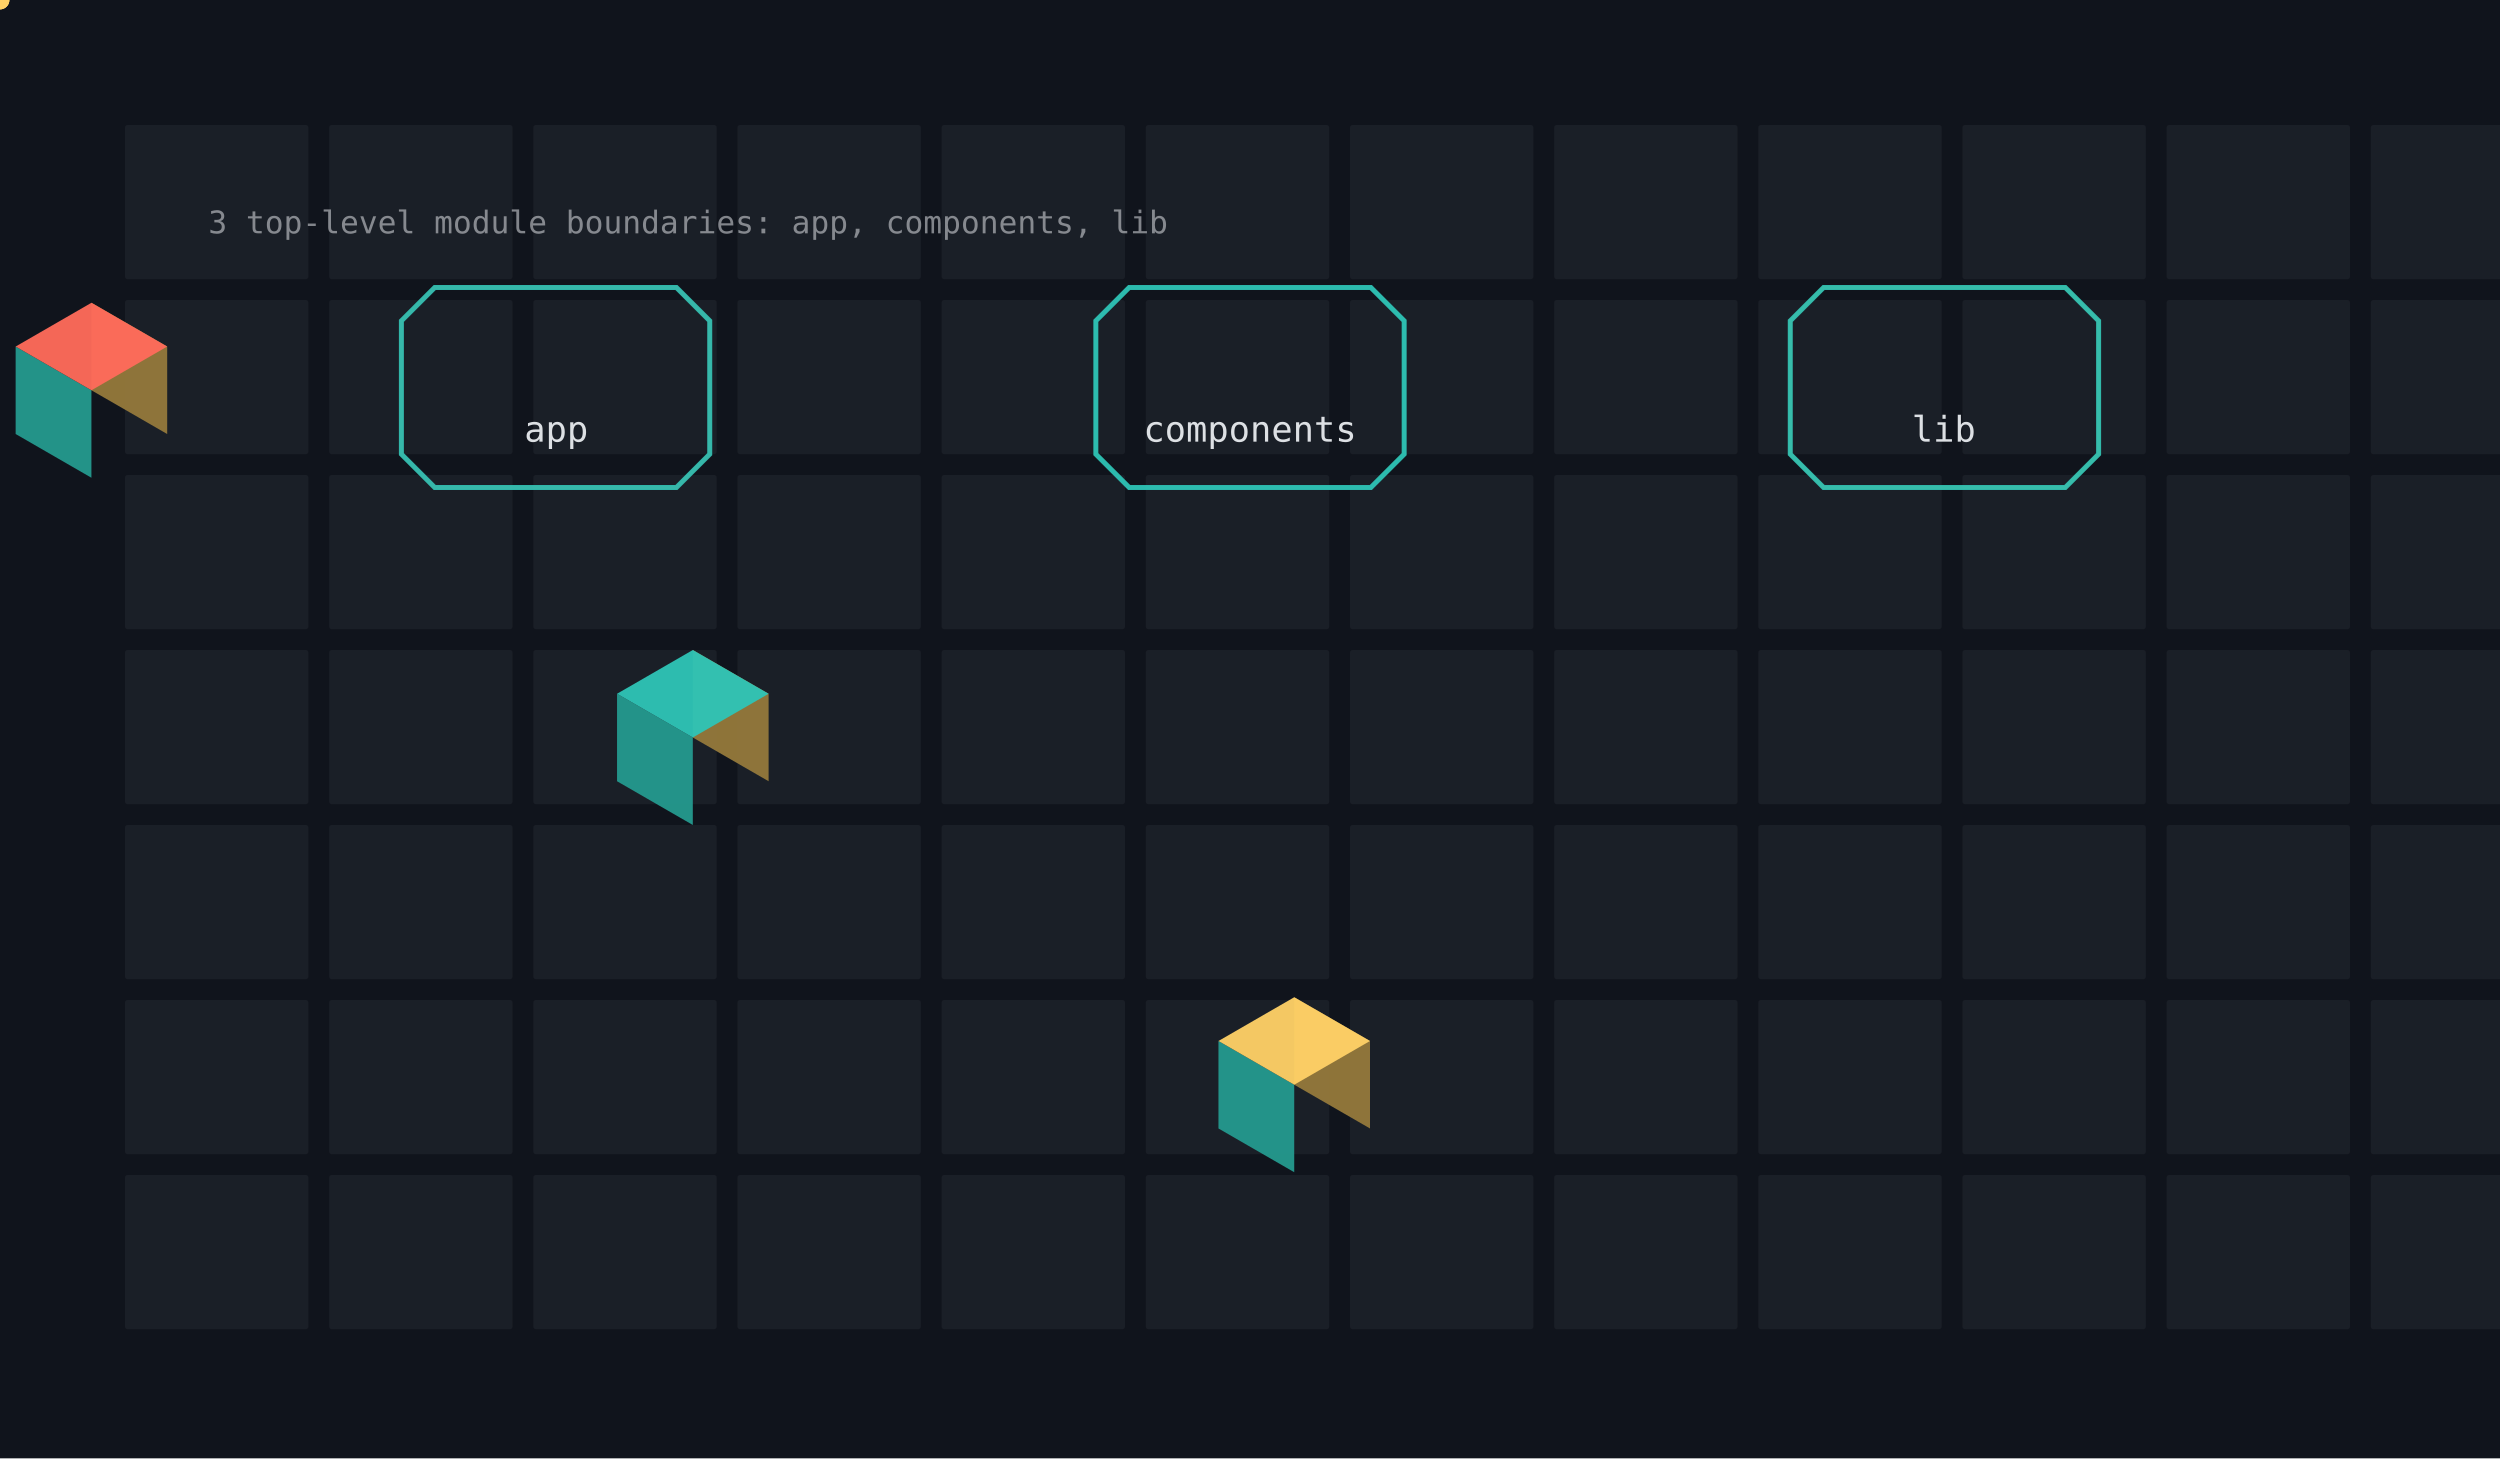
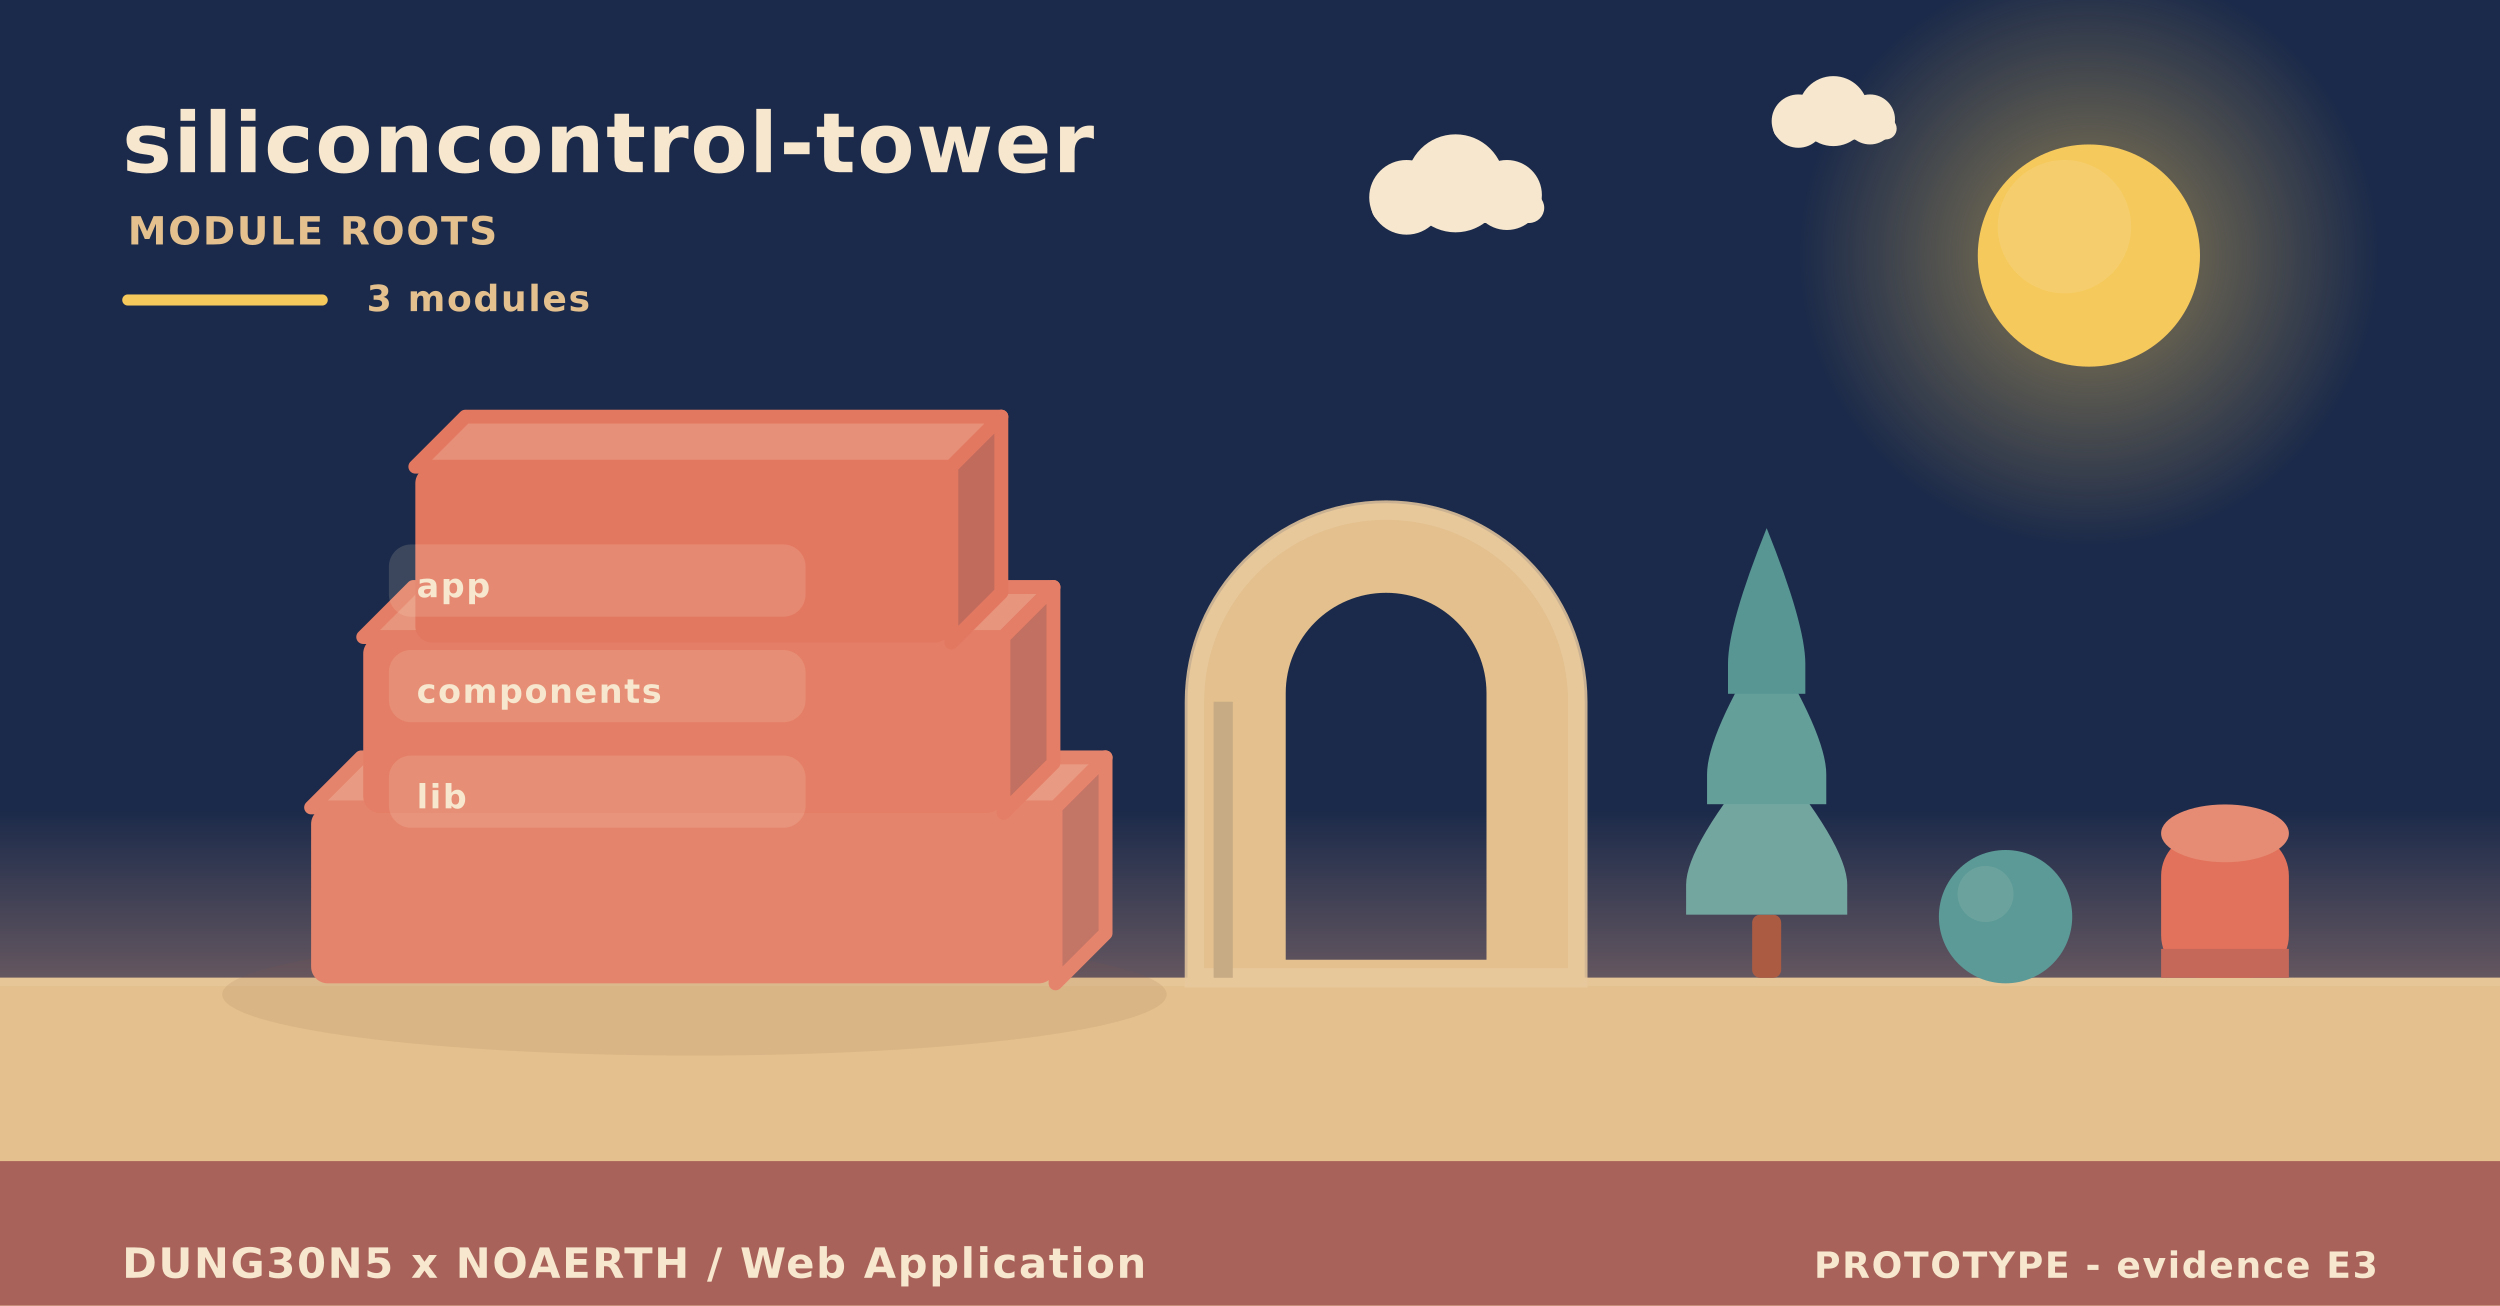
- <svg xmlns="http://www.w3.org/2000/svg" viewBox="0 0 1200 700" width="1200" height="700" role="img" aria-label="siliconcontrol-tower architecture">
-   <rect width="1200" height="700" fill="#10141c" />
-   <defs>
-     <linearGradient id="ga" x1="0" y1="0" x2="1" y2="1">
-       <stop offset="0%" stop-color="#ff6b5a" />
-       <stop offset="100%" stop-color="#2ec4b6" />
-     </linearGradient>
-   </defs>
-   <rect x="60.00" y="60.00" width="88.00" height="74.00" rx="1.20" fill="#f2f5f9" opacity="0.05" />
-   <rect x="158.00" y="60.00" width="88.00" height="74.00" rx="1.20" fill="#f2f5f9" opacity="0.05" />
-   <rect x="256.00" y="60.00" width="88.00" height="74.00" rx="1.20" fill="#f2f5f9" opacity="0.05" />
-   <rect x="354.00" y="60.00" width="88.00" height="74.00" rx="1.20" fill="#f2f5f9" opacity="0.05" />
-   <rect x="452.00" y="60.00" width="88.00" height="74.00" rx="1.20" fill="#f2f5f9" opacity="0.05" />
-   <rect x="550.00" y="60.00" width="88.00" height="74.00" rx="1.20" fill="#f2f5f9" opacity="0.05" />
-   <rect x="648.00" y="60.00" width="88.00" height="74.00" rx="1.20" fill="#f2f5f9" opacity="0.05" />
-   <rect x="746.00" y="60.00" width="88.00" height="74.00" rx="1.20" fill="#f2f5f9" opacity="0.05" />
-   <rect x="844.00" y="60.00" width="88.00" height="74.00" rx="1.20" fill="#f2f5f9" opacity="0.05" />
-   <rect x="942.00" y="60.00" width="88.00" height="74.00" rx="1.20" fill="#f2f5f9" opacity="0.05" />
-   <rect x="1040.00" y="60.00" width="88.00" height="74.00" rx="1.20" fill="#f2f5f9" opacity="0.05" />
-   <rect x="1138.00" y="60.00" width="88.00" height="74.00" rx="1.20" fill="#f2f5f9" opacity="0.05" />
-   <rect x="60.00" y="144.00" width="88.00" height="74.00" rx="1.20" fill="#f2f5f9" opacity="0.05" />
-   <rect x="158.00" y="144.00" width="88.00" height="74.00" rx="1.20" fill="#f2f5f9" opacity="0.05" />
-   <rect x="256.00" y="144.00" width="88.00" height="74.00" rx="1.20" fill="#f2f5f9" opacity="0.05" />
-   <rect x="354.00" y="144.00" width="88.00" height="74.00" rx="1.20" fill="#f2f5f9" opacity="0.05" />
-   <rect x="452.00" y="144.00" width="88.00" height="74.00" rx="1.20" fill="#f2f5f9" opacity="0.05" />
-   <rect x="550.00" y="144.00" width="88.00" height="74.00" rx="1.20" fill="#f2f5f9" opacity="0.05" />
-   <rect x="648.00" y="144.00" width="88.00" height="74.00" rx="1.20" fill="#f2f5f9" opacity="0.05" />
-   <rect x="746.00" y="144.00" width="88.00" height="74.00" rx="1.20" fill="#f2f5f9" opacity="0.05" />
-   <rect x="844.00" y="144.00" width="88.00" height="74.00" rx="1.20" fill="#f2f5f9" opacity="0.05" />
-   <rect x="942.00" y="144.00" width="88.00" height="74.00" rx="1.20" fill="#f2f5f9" opacity="0.05" />
-   <rect x="1040.00" y="144.00" width="88.00" height="74.00" rx="1.20" fill="#f2f5f9" opacity="0.05" />
-   <rect x="1138.00" y="144.00" width="88.00" height="74.00" rx="1.20" fill="#f2f5f9" opacity="0.05" />
-   <rect x="60.00" y="228.00" width="88.00" height="74.00" rx="1.20" fill="#f2f5f9" opacity="0.05" />
-   <rect x="158.00" y="228.00" width="88.00" height="74.00" rx="1.20" fill="#f2f5f9" opacity="0.05" />
-   <rect x="256.00" y="228.00" width="88.00" height="74.00" rx="1.20" fill="#f2f5f9" opacity="0.05" />
-   <rect x="354.00" y="228.00" width="88.00" height="74.00" rx="1.20" fill="#f2f5f9" opacity="0.05" />
-   <rect x="452.00" y="228.00" width="88.00" height="74.00" rx="1.20" fill="#f2f5f9" opacity="0.05" />
-   <rect x="550.00" y="228.00" width="88.00" height="74.00" rx="1.20" fill="#f2f5f9" opacity="0.05" />
-   <rect x="648.00" y="228.00" width="88.00" height="74.00" rx="1.20" fill="#f2f5f9" opacity="0.05" />
-   <rect x="746.00" y="228.00" width="88.00" height="74.00" rx="1.20" fill="#f2f5f9" opacity="0.05" />
-   <rect x="844.00" y="228.00" width="88.00" height="74.00" rx="1.20" fill="#f2f5f9" opacity="0.05" />
-   <rect x="942.00" y="228.00" width="88.00" height="74.00" rx="1.20" fill="#f2f5f9" opacity="0.05" />
-   <rect x="1040.00" y="228.00" width="88.00" height="74.00" rx="1.20" fill="#f2f5f9" opacity="0.05" />
-   <rect x="1138.00" y="228.00" width="88.00" height="74.00" rx="1.20" fill="#f2f5f9" opacity="0.05" />
-   <rect x="60.00" y="312.00" width="88.00" height="74.00" rx="1.20" fill="#f2f5f9" opacity="0.05" />
-   <rect x="158.00" y="312.00" width="88.00" height="74.00" rx="1.20" fill="#f2f5f9" opacity="0.05" />
-   <rect x="256.00" y="312.00" width="88.00" height="74.00" rx="1.20" fill="#f2f5f9" opacity="0.05" />
-   <rect x="354.00" y="312.00" width="88.00" height="74.00" rx="1.20" fill="#f2f5f9" opacity="0.05" />
-   <rect x="452.00" y="312.00" width="88.00" height="74.00" rx="1.20" fill="#f2f5f9" opacity="0.05" />
-   <rect x="550.00" y="312.00" width="88.00" height="74.00" rx="1.20" fill="#f2f5f9" opacity="0.05" />
-   <rect x="648.00" y="312.00" width="88.00" height="74.00" rx="1.20" fill="#f2f5f9" opacity="0.05" />
-   <rect x="746.00" y="312.00" width="88.00" height="74.00" rx="1.20" fill="#f2f5f9" opacity="0.05" />
-   <rect x="844.00" y="312.00" width="88.00" height="74.00" rx="1.20" fill="#f2f5f9" opacity="0.05" />
-   <rect x="942.00" y="312.00" width="88.00" height="74.00" rx="1.20" fill="#f2f5f9" opacity="0.05" />
-   <rect x="1040.00" y="312.00" width="88.00" height="74.00" rx="1.20" fill="#f2f5f9" opacity="0.05" />
-   <rect x="1138.00" y="312.00" width="88.00" height="74.00" rx="1.20" fill="#f2f5f9" opacity="0.05" />
-   <rect x="60.00" y="396.00" width="88.00" height="74.00" rx="1.20" fill="#f2f5f9" opacity="0.05" />
-   <rect x="158.00" y="396.00" width="88.00" height="74.00" rx="1.20" fill="#f2f5f9" opacity="0.05" />
-   <rect x="256.00" y="396.00" width="88.00" height="74.00" rx="1.20" fill="#f2f5f9" opacity="0.05" />
-   <rect x="354.00" y="396.00" width="88.00" height="74.00" rx="1.20" fill="#f2f5f9" opacity="0.05" />
-   <rect x="452.00" y="396.00" width="88.00" height="74.00" rx="1.20" fill="#f2f5f9" opacity="0.05" />
-   <rect x="550.00" y="396.00" width="88.00" height="74.00" rx="1.20" fill="#f2f5f9" opacity="0.05" />
-   <rect x="648.00" y="396.00" width="88.00" height="74.00" rx="1.20" fill="#f2f5f9" opacity="0.05" />
-   <rect x="746.00" y="396.00" width="88.00" height="74.00" rx="1.20" fill="#f2f5f9" opacity="0.05" />
-   <rect x="844.00" y="396.00" width="88.00" height="74.00" rx="1.20" fill="#f2f5f9" opacity="0.05" />
-   <rect x="942.00" y="396.00" width="88.00" height="74.00" rx="1.20" fill="#f2f5f9" opacity="0.05" />
-   <rect x="1040.00" y="396.00" width="88.00" height="74.00" rx="1.20" fill="#f2f5f9" opacity="0.05" />
-   <rect x="1138.00" y="396.00" width="88.00" height="74.00" rx="1.20" fill="#f2f5f9" opacity="0.05" />
-   <rect x="60.00" y="480.00" width="88.00" height="74.00" rx="1.20" fill="#f2f5f9" opacity="0.05" />
-   <rect x="158.00" y="480.00" width="88.00" height="74.00" rx="1.20" fill="#f2f5f9" opacity="0.05" />
-   <rect x="256.00" y="480.00" width="88.00" height="74.00" rx="1.20" fill="#f2f5f9" opacity="0.05" />
-   <rect x="354.00" y="480.00" width="88.00" height="74.00" rx="1.20" fill="#f2f5f9" opacity="0.05" />
-   <rect x="452.00" y="480.00" width="88.00" height="74.00" rx="1.20" fill="#f2f5f9" opacity="0.05" />
-   <rect x="550.00" y="480.00" width="88.00" height="74.00" rx="1.20" fill="#f2f5f9" opacity="0.05" />
-   <rect x="648.00" y="480.00" width="88.00" height="74.00" rx="1.20" fill="#f2f5f9" opacity="0.05" />
-   <rect x="746.00" y="480.00" width="88.00" height="74.00" rx="1.20" fill="#f2f5f9" opacity="0.05" />
-   <rect x="844.00" y="480.00" width="88.00" height="74.00" rx="1.20" fill="#f2f5f9" opacity="0.05" />
-   <rect x="942.00" y="480.00" width="88.00" height="74.00" rx="1.20" fill="#f2f5f9" opacity="0.05" />
-   <rect x="1040.00" y="480.00" width="88.00" height="74.00" rx="1.20" fill="#f2f5f9" opacity="0.05" />
-   <rect x="1138.00" y="480.00" width="88.00" height="74.00" rx="1.20" fill="#f2f5f9" opacity="0.05" />
-   <rect x="60.00" y="564.00" width="88.00" height="74.00" rx="1.20" fill="#f2f5f9" opacity="0.05" />
-   <rect x="158.00" y="564.00" width="88.00" height="74.00" rx="1.20" fill="#f2f5f9" opacity="0.05" />
-   <rect x="256.00" y="564.00" width="88.00" height="74.00" rx="1.20" fill="#f2f5f9" opacity="0.05" />
-   <rect x="354.00" y="564.00" width="88.00" height="74.00" rx="1.20" fill="#f2f5f9" opacity="0.05" />
-   <rect x="452.00" y="564.00" width="88.00" height="74.00" rx="1.20" fill="#f2f5f9" opacity="0.05" />
-   <rect x="550.00" y="564.00" width="88.00" height="74.00" rx="1.20" fill="#f2f5f9" opacity="0.05" />
-   <rect x="648.00" y="564.00" width="88.00" height="74.00" rx="1.20" fill="#f2f5f9" opacity="0.05" />
-   <rect x="746.00" y="564.00" width="88.00" height="74.00" rx="1.20" fill="#f2f5f9" opacity="0.05" />
-   <rect x="844.00" y="564.00" width="88.00" height="74.00" rx="1.20" fill="#f2f5f9" opacity="0.05" />
-   <rect x="942.00" y="564.00" width="88.00" height="74.00" rx="1.20" fill="#f2f5f9" opacity="0.05" />
-   <rect x="1040.00" y="564.00" width="88.00" height="74.00" rx="1.20" fill="#f2f5f9" opacity="0.05" />
-   <rect x="1138.00" y="564.00" width="88.00" height="74.00" rx="1.20" fill="#f2f5f9" opacity="0.05" />
-   <path d="M208.67,138.00 H324.67 L340.67,154.00 V218.00 L324.67,234.00 H208.67 L192.67,218.00 V154.00 Z" fill="none" stroke="rgba(255,107,90,0.550)" stroke-width="1.80" opacity="0.90" />
-   <polygon points="43.88,187.33 80.25,208.33 80.25,166.33 43.88,145.33" fill="#94793b" opacity="0.95" />
-   <polygon points="7.51,208.33 43.88,229.33 43.88,187.33 7.51,166.33" fill="#24998e" opacity="0.95" />
-   <polygon points="43.88,145.33 80.25,166.33 43.88,187.33 7.51,166.33" fill="#ff6b5a" opacity="0.95" />
-   <text x="267" y="212" font-family="ui-monospace,Menlo,monospace" font-size="17" fill="rgba(242,245,249,0.900)" text-anchor="middle">app</text>
+ <svg xmlns="http://www.w3.org/2000/svg" width="900" height="470" viewBox="0 0 900 470" role="img" aria-label="siliconcontrol-tower - how it is built">
+   <linearGradient id="skya" x1="0" y1="0" x2="0" y2="1">
+     <stop offset="0" stop-color="#1b2a4a" />
+     <stop offset="0.62" stop-color="#1b2a4a" />
+     <stop offset="1" stop-color="#f3ad8a" />
+   </linearGradient>
+   <rect width="900" height="470" fill="url(#skya)" />
+   <radialGradient id="suna">
+     <stop offset="0.35" stop-color="#f5c95c" stop-opacity="0.34" />
+     <stop offset="1" stop-color="#f5c95c" stop-opacity="0" />
+   </radialGradient>
+   <circle cx="752" cy="92" r="104" fill="url(#suna)" />
+   <circle cx="752" cy="92" r="40" fill="#f5c95c" />
+   <circle cx="743.2" cy="81.6" r="24" fill="#f5d27e" opacity="0.5" />
  <g>
-     <path d="M208.67,138.00 H324.67 L340.67,154.00 V218.00 L324.67,234.00 H208.67 L192.67,218.00 V154.00 Z" fill="none" stroke="#2ec4b6" stroke-width="2.40" opacity="0.90" />
-     <animate attributeName="opacity" values="0.25;1.0;0.25" dur="16.5s" begin="0.0s" repeatCount="indefinite" />
+     <circle cx="524" cy="66" r="17.64" fill="#f6e7ce" />
+     <circle cx="506.36" cy="71.04" r="13.44" fill="#f6e7ce" />
+     <circle cx="542.48" cy="70.2" r="12.6" fill="#f6e7ce" />
+     <rect x="493.76" y="69.36" width="62.16" height="10.92" rx="5.46" fill="#f6e7ce" />
+     <animateTransform attributeName="transform" type="translate" values="0 0;24 0;0 0" dur="36s" begin="0s" repeatCount="indefinite" />
  </g>
-   <g opacity="0.9">
-     <circle cx="0.00" cy="0.00" r="4.50" fill="#ffd166" opacity="1.00" />
-     <animateTransform attributeName="transform" type="translate" values="266.67,184.00 600.00,184.00" dur="5.5s" begin="0.0s" repeatCount="indefinite" />
-     <animateTransform attributeName="transform" type="translate" values="600.00,184.00 266.67,184.00" dur="5.5s" begin="2.75s" repeatCount="indefinite" />
+   <g>
+     <circle cx="660" cy="40" r="12.6" fill="#f6e7ce" />
+     <circle cx="647.4" cy="43.6" r="9.6" fill="#f6e7ce" />
+     <circle cx="673.2" cy="43" r="9" fill="#f6e7ce" />
+     <rect x="638.4" y="42.4" width="44.4" height="7.8" rx="3.9" fill="#f6e7ce" />
+     <animateTransform attributeName="transform" type="translate" values="0 0;-18 0;0 0" dur="46s" begin="3s" repeatCount="indefinite" />
  </g>
-   <path d="M542.00,138.00 H658.00 L674.00,154.00 V218.00 L658.00,234.00 H542.00 L526.00,218.00 V154.00 Z" fill="none" stroke="rgba(46,196,182,0.550)" stroke-width="1.80" opacity="0.90" />
-   <polygon points="332.55,354.00 368.93,375.00 368.93,333.00 332.55,312.00" fill="#94793b" opacity="0.95" />
-   <polygon points="296.18,375.00 332.55,396.00 332.55,354.00 296.18,333.00" fill="#24998e" opacity="0.95" />
-   <polygon points="332.55,312.00 368.93,333.00 332.55,354.00 296.18,333.00" fill="#2ec4b6" opacity="0.95" />
-   <text x="600" y="212" font-family="ui-monospace,Menlo,monospace" font-size="17" fill="rgba(242,245,249,0.900)" text-anchor="middle">components</text>
+   <rect x="0" y="352" width="900" height="118" fill="#e3c08d" />
+   <rect x="0" y="352" width="900" height="3" fill="#e6c596" />
+   <text x="44" y="62" font-family="Verdana,DejaVu Sans,sans-serif" font-size="30" font-weight="700" letter-spacing="0.6" fill="#f6e7ce" text-anchor="start">siliconcontrol-tower</text>
+   <text x="46" y="88" font-family="Verdana,DejaVu Sans,sans-serif" font-size="14" font-weight="700" letter-spacing="0.6" fill="#e3c08d" text-anchor="start">MODULE ROOTS</text>
+   <rect x="44" y="106" width="74" height="4" rx="2" fill="#f5c95c" />
+   <text x="132" y="112" font-family="Verdana,DejaVu Sans,sans-serif" font-size="13" font-weight="700" letter-spacing="0.6" fill="#e3c08d" text-anchor="start">3 modules</text>
+   <ellipse cx="250" cy="358" rx="170" ry="22" fill="rgba(138,90,68,0.11)" />
+   <path d="M112,290.67 L380,290.67 L398,272.67 L130,272.67 Z" fill="#e99a82" stroke="#e5846c" stroke-width="5" stroke-linejoin="round" />
+   <path d="M380,290.67 L398,272.67 L398,336 L380,354 Z" fill="#c37566" stroke="#e5846c" stroke-width="5" stroke-linejoin="round" />
+   <rect x="112" y="290.67" width="268" height="63.33" rx="6" fill="#e5846c" />
+   <path d="M130.76,229.33 L361.24,229.33 L379.24,211.33 L148.76,211.33 Z" fill="#e8957d" stroke="#e47e66" stroke-width="5" stroke-linejoin="round" />
+   <path d="M361.24,229.33 L379.24,211.33 L379.24,274.67 L361.24,292.67 Z" fill="#c27061" stroke="#e47e66" stroke-width="5" stroke-linejoin="round" />
+   <rect x="130.76" y="229.33" width="230.48" height="63.33" rx="6" fill="#e47e66" />
+   <path d="M149.52,168 L342.48,168 L360.48,150 L167.52,150 Z" fill="#e79079" stroke="#e37861" stroke-width="5" stroke-linejoin="round" />
+   <path d="M342.48,168 L360.48,150 L360.48,213.33 L342.48,231.33 Z" fill="#c16b5d" stroke="#e37861" stroke-width="5" stroke-linejoin="round" />
+   <rect x="149.52" y="168" width="192.96" height="63.33" rx="6" fill="#e37861" />
+   <rect x="140" y="196" width="150" height="26" rx="8" fill="rgba(246,231,206,0.16)" opacity="0.94" />
  <g>
-     <path d="M542.00,138.00 H658.00 L674.00,154.00 V218.00 L658.00,234.00 H542.00 L526.00,218.00 V154.00 Z" fill="none" stroke="#2ec4b6" stroke-width="2.40" opacity="0.90" />
-     <animate attributeName="opacity" values="0.25;1.0;0.25" dur="16.5s" begin="0.45s" repeatCount="indefinite" />
+     <text x="150" y="215" font-family="Verdana,DejaVu Sans,sans-serif" font-size="12" font-weight="700" letter-spacing="0.6" fill="#f6e7ce" text-anchor="start">app</text>
+     <animateTransform attributeName="transform" type="translate" values="0 10;0 0" dur="0.7s" begin="0.3s" fill="freeze" />
  </g>
-   <g opacity="0.9">
-     <circle cx="0.00" cy="0.00" r="4.50" fill="#ffd166" opacity="1.00" />
-     <animateTransform attributeName="transform" type="translate" values="600.00,184.00 933.33,184.00" dur="5.5s" begin="0.3s" repeatCount="indefinite" />
-     <animateTransform attributeName="transform" type="translate" values="933.33,184.00 600.00,184.00" dur="5.5s" begin="3.05s" repeatCount="indefinite" />
+   <rect x="140" y="234" width="150" height="26" rx="8" fill="rgba(246,231,206,0.16)" opacity="0.94" />
+   <g>
+     <text x="150" y="253" font-family="Verdana,DejaVu Sans,sans-serif" font-size="12" font-weight="700" letter-spacing="0.6" fill="#f6e7ce" text-anchor="start">components</text>
+     <animateTransform attributeName="transform" type="translate" values="0 10;0 0" dur="0.7s" begin="0.5s" fill="freeze" />
  </g>
-   <path d="M875.33,138.00 H991.33 L1007.33,154.00 V218.00 L991.33,234.00 H875.33 L859.33,218.00 V154.00 Z" fill="none" stroke="rgba(255,209,102,0.550)" stroke-width="1.80" opacity="0.90" />
-   <polygon points="621.23,520.67 657.60,541.67 657.60,499.67 621.23,478.67" fill="#94793b" opacity="0.95" />
-   <polygon points="584.86,541.67 621.23,562.67 621.23,520.67 584.86,499.67" fill="#24998e" opacity="0.95" />
-   <polygon points="621.23,478.67 657.60,499.67 621.23,520.67 584.86,499.67" fill="#ffd166" opacity="0.95" />
-   <text x="933" y="212" font-family="ui-monospace,Menlo,monospace" font-size="17" fill="rgba(242,245,249,0.900)" text-anchor="middle">lib</text>
+   <rect x="140" y="272" width="150" height="26" rx="8" fill="rgba(246,231,206,0.16)" opacity="0.94" />
  <g>
-     <path d="M875.33,138.00 H991.33 L1007.33,154.00 V218.00 L991.33,234.00 H875.33 L859.33,218.00 V154.00 Z" fill="none" stroke="#2ec4b6" stroke-width="2.40" opacity="0.90" />
-     <animate attributeName="opacity" values="0.25;1.0;0.25" dur="16.5s" begin="0.9s" repeatCount="indefinite" />
+     <text x="150" y="291" font-family="Verdana,DejaVu Sans,sans-serif" font-size="12" font-weight="700" letter-spacing="0.6" fill="#f6e7ce" text-anchor="start">lib</text>
+     <animateTransform attributeName="transform" type="translate" values="0 10;0 0" dur="0.7s" begin="0.7s" fill="freeze" />
  </g>
-   <g opacity="0.9">
-     <circle cx="0.00" cy="0.00" r="4.50" fill="#ffd166" opacity="1.00" />
-     <animateTransform attributeName="transform" type="translate" values="933.33,184.00 933.33,184.00" dur="5.5s" begin="0.6s" repeatCount="indefinite" />
-     <animateTransform attributeName="transform" type="translate" values="933.33,184.00 933.33,184.00" dur="5.5s" begin="3.35s" repeatCount="indefinite" />
-   </g>
-   <text x="100" y="112" font-family="ui-monospace,Menlo,monospace" font-size="15" fill="rgba(242,245,249,0.500)">3 top-level module boundaries: app, components, lib</text>
+   <path d="M430,352 L430,252.64 A69,69 0 0 1 568,252.64 L568,352 Z M460.36,348 L460.36,249.55 A38.64,38.64 0 0 1 537.64,249.55 L537.64,348 Z" fill="#e3c08d" fill-rule="evenodd" stroke="#e3c08d" stroke-width="5" stroke-linejoin="round" />
+   <path d="M430,352 L430,252.64 A69,69 0 0 1 568,252.64 L568,352 Z" fill="none" stroke="#e8c99d" stroke-width="7" stroke-linecap="round" opacity="0.85" />
+   <rect x="436.9" y="252.64" width="6.9" height="99.36" fill="#c7ab84" />
+   <rect x="630.78" y="329.28" width="10.44" height="22.72" rx="2.9" fill="#ac5b43" />
+   <path d="M636,269.64 Q607,304.23 607,318.54 Q607,329.28 607,329.28 L665,329.28 Q665,329.28 665,318.54 Q665,304.23 636,269.64 Z" fill="#74a6a0" />
+   <path d="M636,229.88 Q614.54,264.47 614.54,278.78 Q614.54,289.52 614.54,289.52 L657.46,289.52 Q657.46,289.52 657.46,278.78 Q657.46,264.47 636,229.88 Z" fill="#649f9a" />
+   <path d="M636,190.12 Q622.08,224.71 622.08,239.02 Q622.08,249.76 622.08,249.76 L649.92,249.76 Q649.92,249.76 649.92,239.02 Q649.92,224.71 636,190.12 Z" fill="#589694" />
+   <circle cx="722" cy="330" r="24" fill="#5b9a97" />
+   <circle cx="714.8" cy="321.84" r="10.08" fill="#7aa9a2" opacity="0.55" />
+   <rect x="778" y="300" width="46" height="52" rx="15.33" fill="#e2725b" />
+   <ellipse cx="801" cy="300" rx="23" ry="10.4" fill="#e68c74" />
+   <rect x="778" y="341.6" width="46" height="10.4" fill="#c66859" />
+   <rect x="0" y="418" width="900" height="52" rx="0" fill="#a65c56" opacity="0.94" />
+   <text x="44" y="460" font-family="Verdana,DejaVu Sans,sans-serif" font-size="15" font-weight="700" letter-spacing="0.6" fill="#f6e7ce" text-anchor="start">DUNG30N5 x NOAERTH  /  Web Application</text>
+   <text x="856" y="460" font-family="Verdana,DejaVu Sans,sans-serif" font-size="13" font-weight="700" letter-spacing="0.6" fill="#f6e7ce" text-anchor="end">PROTOTYPE  -  evidence E3</text>
</svg>
